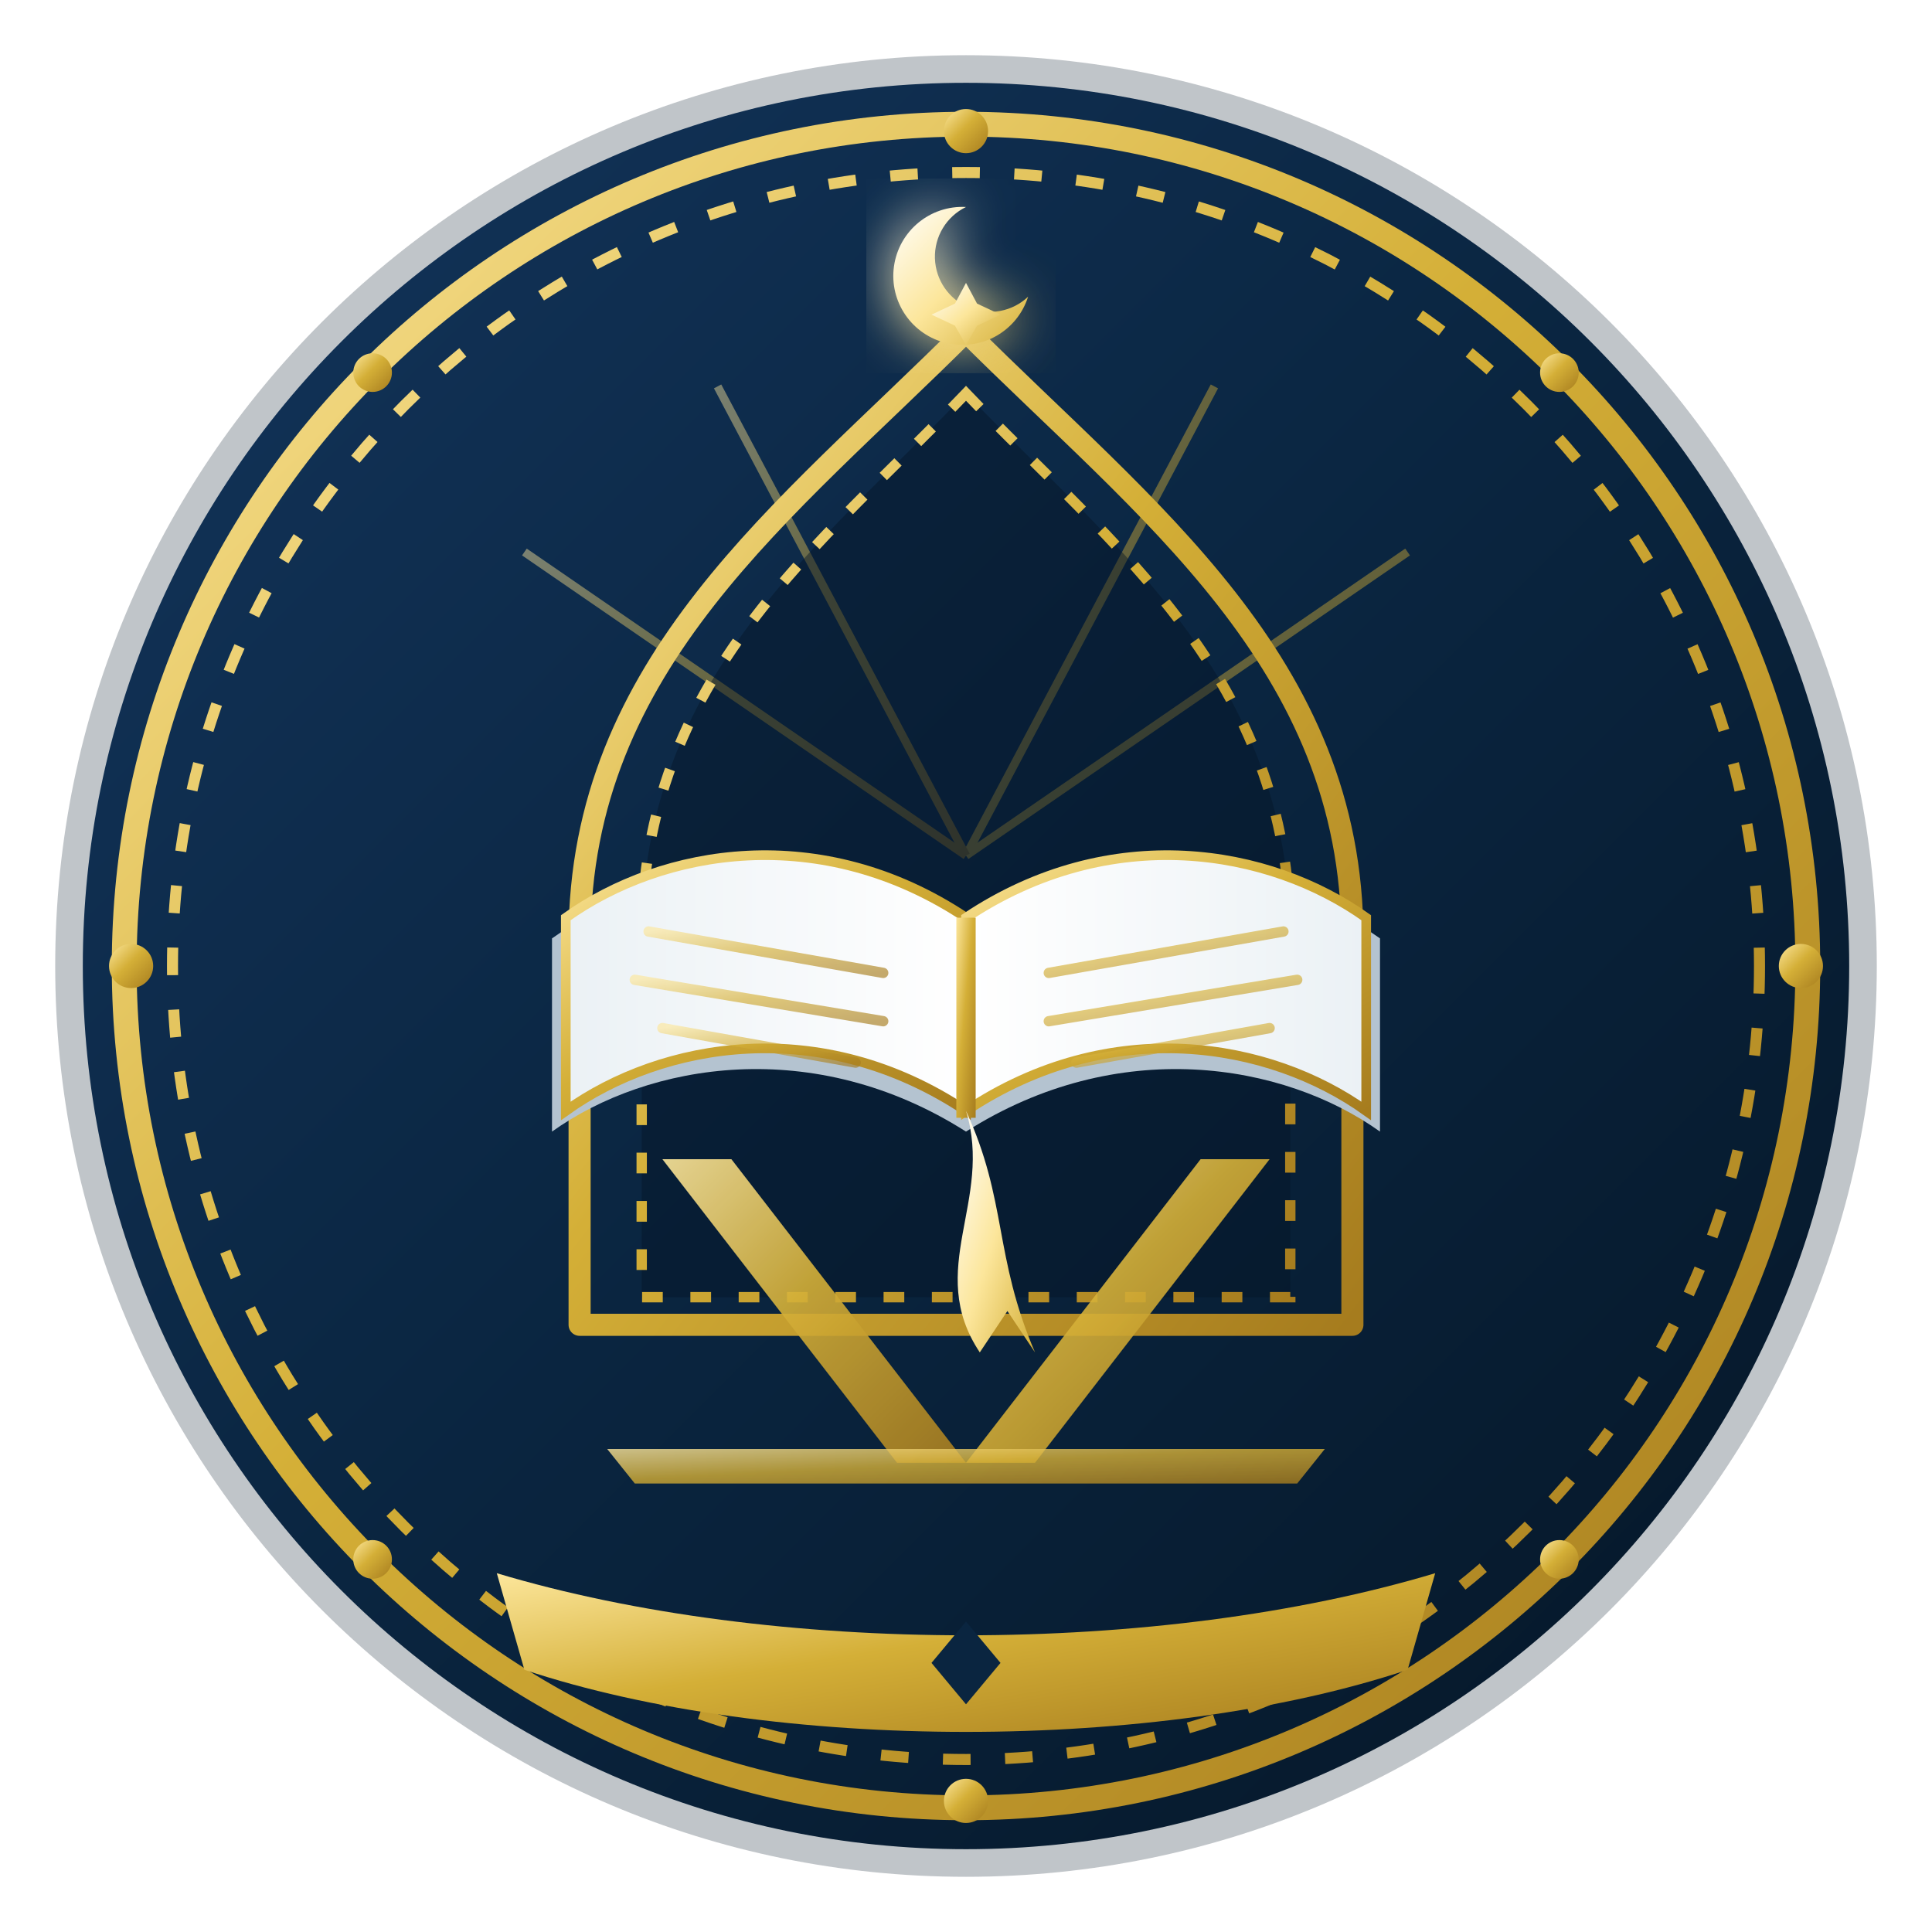
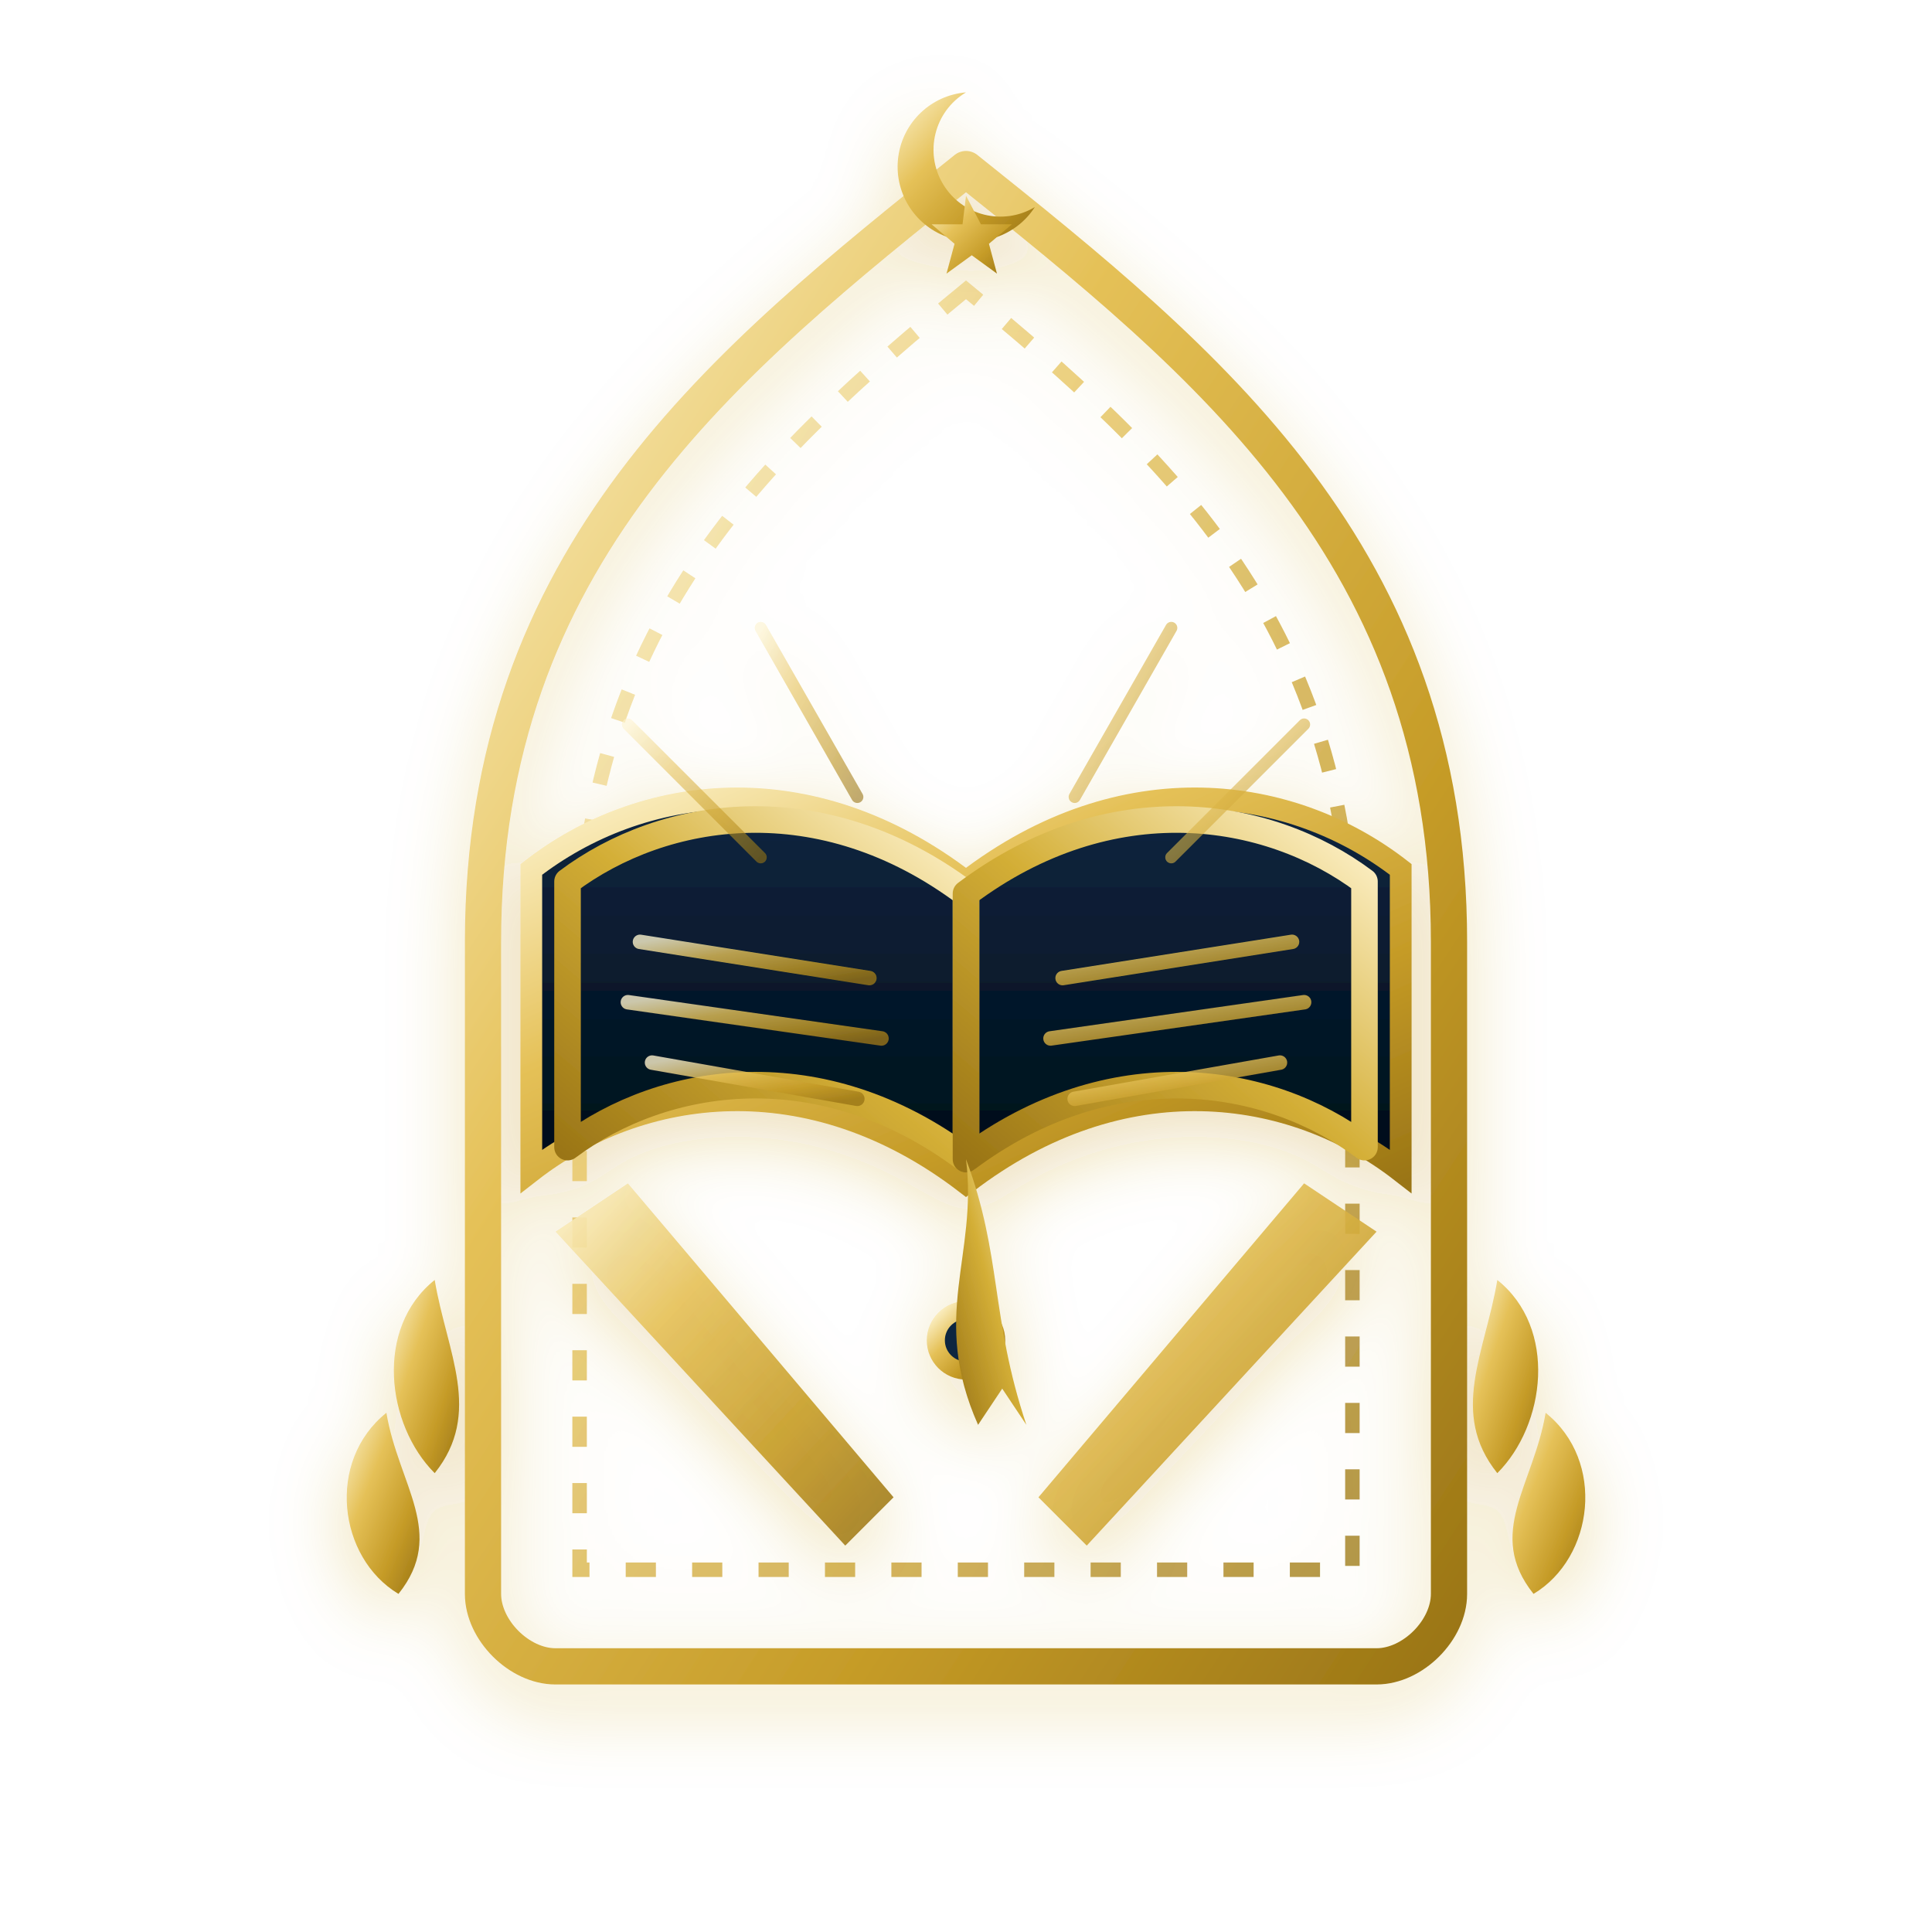
- <svg xmlns="http://www.w3.org/2000/svg" viewBox="0 0 140 140" width="100%" height="100%">
+ <svg xmlns="http://www.w3.org/2000/svg" viewBox="0 0 160 160" width="100%" height="100%">
  <defs>
-     <linearGradient id="bgNavy" x1="0%" y1="0%" x2="100%" y2="100%">
-       <stop offset="0%" stop-color="#13355C" />
-       <stop offset="50%" stop-color="#0A2540" />
-       <stop offset="100%" stop-color="#051626" />
+     <linearGradient id="goldLustre" x1="0%" y1="0%" x2="100%" y2="100%">
+       <stop offset="0%" stop-color="#FDF3CD" />
+       <stop offset="35%" stop-color="#E5C158" />
+       <stop offset="70%" stop-color="#C59B27" />
+       <stop offset="100%" stop-color="#9A7516" />
    </linearGradient>
-     <linearGradient id="goldGrad" x1="0%" y1="0%" x2="100%" y2="100%">
-       <stop offset="0%" stop-color="#FCE69B" />
-       <stop offset="45%" stop-color="#D4AF37" />
-       <stop offset="100%" stop-color="#A67C1E" />
+     <linearGradient id="goldAccent" x1="0%" y1="100%" x2="100%" y2="0%">
+       <stop offset="0%" stop-color="#9A7516" />
+       <stop offset="50%" stop-color="#D4AF37" />
+       <stop offset="100%" stop-color="#FFF4D0" />
    </linearGradient>
-     <linearGradient id="goldLight" x1="0%" y1="0%" x2="100%" y2="100%">
-       <stop offset="0%" stop-color="#FFFFFF" />
-       <stop offset="50%" stop-color="#FCE69B" />
-       <stop offset="100%" stop-color="#D4AF37" />
+     <linearGradient id="navyShade" x1="0%" y1="0%" x2="0%" y2="100%">
+       <stop offset="0%" stop-color="#0A2540" />
+       <stop offset="100%" stop-color="#030D17" />
    </linearGradient>
-     <linearGradient id="pageGradLeft" x1="0%" y1="0%" x2="100%" y2="0%">
-       <stop offset="0%" stop-color="#EBF1F5" />
-       <stop offset="100%" stop-color="#FFFFFF" />
-     </linearGradient>
-     <linearGradient id="pageGradRight" x1="0%" y1="0%" x2="100%" y2="0%">
-       <stop offset="0%" stop-color="#FFFFFF" />
-       <stop offset="100%" stop-color="#EBF1F5" />
-     </linearGradient>
-     <filter id="subtleGlow" x="-20%" y="-20%" width="140%" height="140%">
-       <feGaussianBlur stdDeviation="2" result="blur" />
-       <feComposite in="SourceGraphic" in2="blur" operator="over" />
+     <filter id="gentleGlow" x="-20%" y="-20%" width="140%" height="140%">
+       <feDropShadow dx="0" dy="2" stdDeviation="3" flood-color="#C59B27" flood-opacity="0.3" />
    </filter>
  </defs>
-   <circle cx="70" cy="70" r="66" fill="#051626" opacity="0.25" />
-   <circle cx="70" cy="70" r="64" fill="url(#bgNavy)" />
-   <circle cx="70" cy="70" r="61" fill="none" stroke="url(#goldGrad)" stroke-width="1.8" />
-   <circle cx="70" cy="70" r="57.5" fill="none" stroke="url(#goldGrad)" stroke-width="0.8" stroke-dasharray="2, 2.5" />
-   <g fill="url(#goldGrad)">
-     <circle cx="70" cy="9.5" r="1.6" />
-     <circle cx="70" cy="130.5" r="1.6" />
-     <circle cx="9.5" cy="70" r="1.6" />
-     <circle cx="130.5" cy="70" r="1.6" />
-     <circle cx="27" cy="27" r="1.4" />
-     <circle cx="113" cy="27" r="1.4" />
-     <circle cx="27" cy="113" r="1.4" />
-     <circle cx="113" cy="113" r="1.4" />
-   </g>
-   <g stroke="url(#goldGrad)" stroke-width="0.6" opacity="0.45">
-     <line x1="70" y1="62" x2="70" y2="24" />
-     <line x1="70" y1="62" x2="88" y2="28" />
-     <line x1="70" y1="62" x2="102" y2="40" />
-     <line x1="70" y1="62" x2="52" y2="28" />
-     <line x1="70" y1="62" x2="38" y2="40" />
-   </g>
-   <path d="M70 24 C57 37 42 48 42 68 L42 96 L98 96 L98 68 C98 48 83 37 70 24 Z" fill="none" stroke="url(#goldGrad)" stroke-width="1.6" stroke-linejoin="round" />
-   <path d="M70 28.5 C59.5 39.5 46.5 49 46.5 68 L46.5 94 L93.5 94 L93.5 68 C93.5 49 80.5 39.5 70 28.5 Z" fill="rgba(5, 22, 38, 0.45)" stroke="url(#goldGrad)" stroke-width="0.75" stroke-dasharray="1.5, 2" />
-   <g fill="url(#goldLight)" filter="url(#subtleGlow)">
-     <path d="M70 15 A 5 5 0 1 0 74.5 21.5 A 4 4 0 1 1 70 15 Z" />
-     <path d="M70 20.5 L70.8 22 L72.5 22.8 L70.8 23.6 L70 25 L69.2 23.6 L67.5 22.8 L69.2 22 Z" />
-   </g>
-   <g fill="url(#goldGrad)">
-     <path d="M48 84 L65 106 L70 106 L53 84 Z" opacity="0.9" />
-     <path d="M92 84 L75 106 L70 106 L87 84 Z" opacity="0.9" />
-     <path d="M44 105 L96 105 L94 107.5 L46 107.5 Z" opacity="0.8" />
-   </g>
-   <path d="M70 82 C59 75 47 77 40 82 L40 68 C47 63 59 61 70 68 Z" fill="#B4C3D0" />
-   <path d="M70 82 C81 75 93 77 100 82 L100 68 C93 63 81 61 70 68 Z" fill="#B4C3D0" />
-   <path d="M70 80.5 C59.5 73.5 48 75.5 41 80.5 L41 66.5 C48 61.5 59.5 59.5 70 66.5 Z" fill="url(#pageGradLeft)" stroke="url(#goldGrad)" stroke-width="0.7" />
-   <path d="M70 80.5 C80.5 73.5 92 75.5 99 80.5 L99 66.5 C92 61.5 80.5 59.5 70 66.5 Z" fill="url(#pageGradRight)" stroke="url(#goldGrad)" stroke-width="0.7" />
-   <path d="M69.3 66.5 L70.7 66.5 L70.7 81 L69.3 81 Z" fill="url(#goldGrad)" />
-   <g stroke="url(#goldGrad)" stroke-width="0.75" stroke-linecap="round" opacity="0.65">
-     <line x1="47" y1="67.5" x2="64" y2="70.5" />
-     <line x1="46" y1="71" x2="64" y2="74" />
-     <line x1="48" y1="74.5" x2="62" y2="77" />
-     <line x1="76" y1="70.5" x2="93" y2="67.5" />
-     <line x1="76" y1="74" x2="94" y2="71" />
-     <line x1="78" y1="77" x2="92" y2="74.5" />
-   </g>
-   <path d="M70 80.5 C72 87 67 92 71 98 L73 95 L75 98 C72 91 73 87 70 80.5 Z" fill="url(#goldLight)" />
-   <g>
-     <path d="M36 114 C56 120 84 120 104 114 L102 121 C84 127 56 127 38 121 Z" fill="url(#goldGrad)" />
-     <polygon points="70,117.5 72.5,120.5 70,123.5 67.5,120.5" fill="#0A2540" />
+   <g filter="url(#gentleGlow)">
+     <path d="M 80,14               C 60,30 40,46 40,78               L 40,132               C 40,135 43,138 46,138               L 114,138               C 117,138 120,135 120,132               L 120,78               C 120,46 100,30 80,14 Z" fill="none" stroke="url(#goldLustre)" stroke-width="3" stroke-linecap="round" stroke-linejoin="round" />
+     <path d="M 80,24               C 63,38 48,52 48,80               L 48,130               L 112,130               L 112,80               C 112,52 97,38 80,24 Z" fill="none" stroke="url(#goldLustre)" stroke-width="1.2" stroke-dasharray="2.5, 3" opacity="0.75" />
+     <g transform="translate(80, 20) scale(0.95)" fill="url(#goldLustre)">
+       <path d="M 0,-13 A 6.5,6.5 0 1,0 6,-3 A 5.2,5.2 0 1,1 0,-13 Z" />
+       <polygon points="0,-4 1.3,-1.5 4,-1.5 2,0.2 2.7,2.8 0.5,1.2 -1.7,2.8 -1,0.2 -3,-1.5 -0.3,-1.5" />
+     </g>
+     <g stroke="url(#goldLustre)" stroke-width="2.5" stroke-linecap="round" stroke-linejoin="round" fill="none">
+       <path d="M 52,98 L 74,124 L 70,128 L 46,102 Z" fill="url(#goldLustre)" stroke="none" opacity="0.9" />
+       <path d="M 108,98 L 86,124 L 90,128 L 114,102 Z" fill="url(#goldLustre)" stroke="none" opacity="0.9" />
+       <circle cx="80" cy="111" r="2.5" fill="#0A2540" stroke="url(#goldLustre)" stroke-width="1.5" />
+       <line x1="38" y1="138" x2="122" y2="138" stroke="url(#goldLustre)" stroke-width="2.8" />
+     </g>
+     <g>
+       <path d="M 80,98                 C 67,88 53,90 44,97                 L 44,72                 C 53,65 67,63 80,73                 C 93,63 107,65 116,72                 L 116,97                 C 107,90 93,88 80,98 Z" fill="url(#navyShade)" stroke="url(#goldLustre)" stroke-width="1.8" />
+       <path d="M 80,96                 C 68,87 55,89 47,95                 L 47,73                 C 55,67 68,65 80,74 Z" fill="none" stroke="url(#goldAccent)" stroke-width="2.2" stroke-linejoin="round" />
+       <path d="M 80,96                 C 92,87 105,89 113,95                 L 113,73                 C 105,67 92,65 80,74 Z" fill="none" stroke="url(#goldAccent)" stroke-width="2.2" stroke-linejoin="round" />
+       <line x1="80" y1="73" x2="80" y2="97" stroke="url(#goldLustre)" stroke-width="2" />
+       <g stroke="url(#goldLustre)" stroke-width="1.2" stroke-linecap="round" opacity="0.8">
+         <line x1="53" y1="78" x2="72" y2="81" />
+         <line x1="52" y1="83" x2="73" y2="86" />
+         <line x1="54" y1="88" x2="71" y2="91" />
+         <line x1="88" y1="81" x2="107" y2="78" />
+         <line x1="87" y1="86" x2="108" y2="83" />
+         <line x1="89" y1="91" x2="106" y2="88" />
+       </g>
+       <path d="M 80,96 C 81,104 77,109 81,118 L 83,115 L 85,118 C 82,109 83,104 80,96 Z" fill="url(#goldAccent)" />
+     </g>
+     <g stroke="url(#goldLustre)" stroke-width="1" stroke-linecap="round" opacity="0.6">
+       <line x1="80" y1="64" x2="80" y2="46" />
+       <line x1="71" y1="66" x2="63" y2="52" />
+       <line x1="89" y1="66" x2="97" y2="52" />
+       <line x1="63" y1="71" x2="52" y2="60" />
+       <line x1="97" y1="71" x2="108" y2="60" />
+     </g>
+     <g fill="url(#goldLustre)">
+       <path d="M 36,122 C 32,118 31,110 36,106 C 37,112 40,117 36,122 Z" />
+       <path d="M 33,132 C 28,129 27,121 32,117 C 33,123 37,127 33,132 Z" />
+       <path d="M 124,122 C 128,118 129,110 124,106 C 123,112 120,117 124,122 Z" />
+       <path d="M 127,132 C 132,129 133,121 128,117 C 127,123 123,127 127,132 Z" />
+     </g>
  </g>
</svg>
